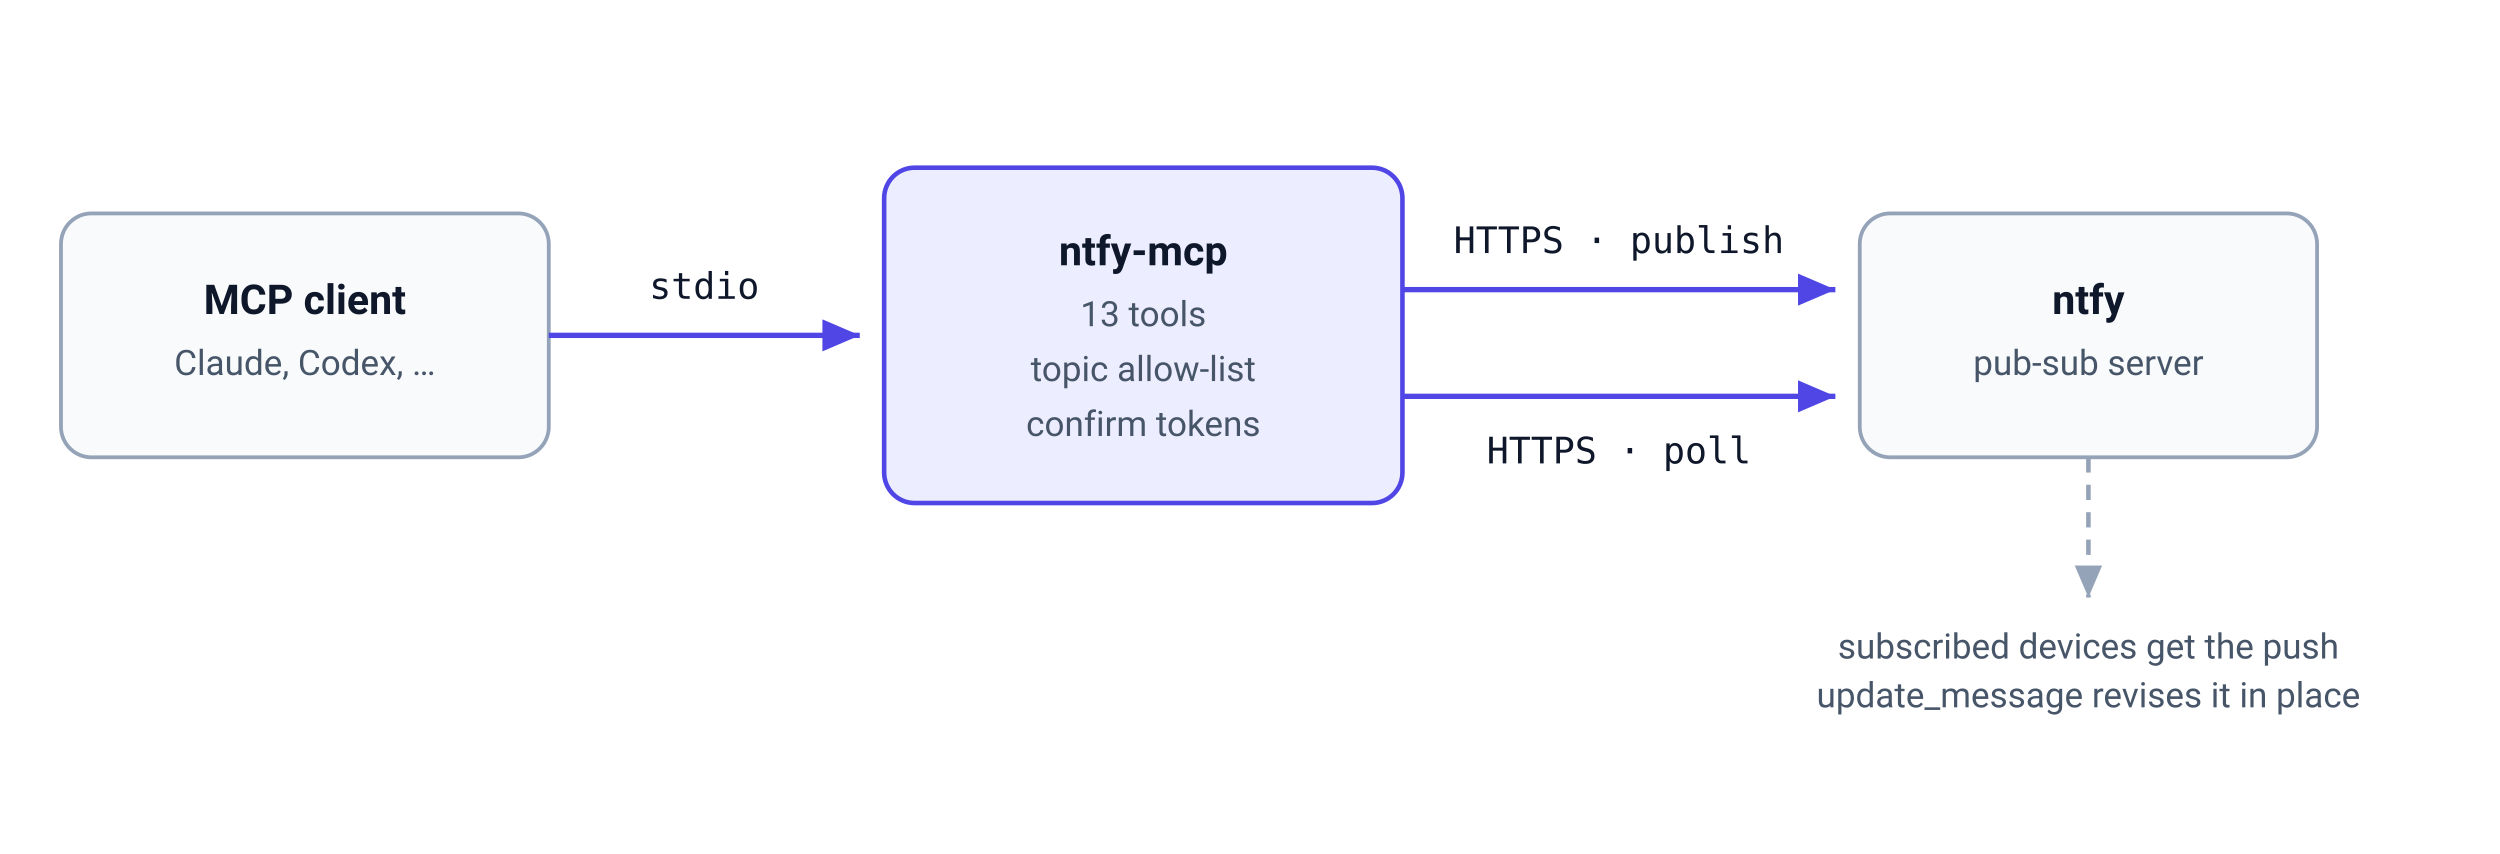
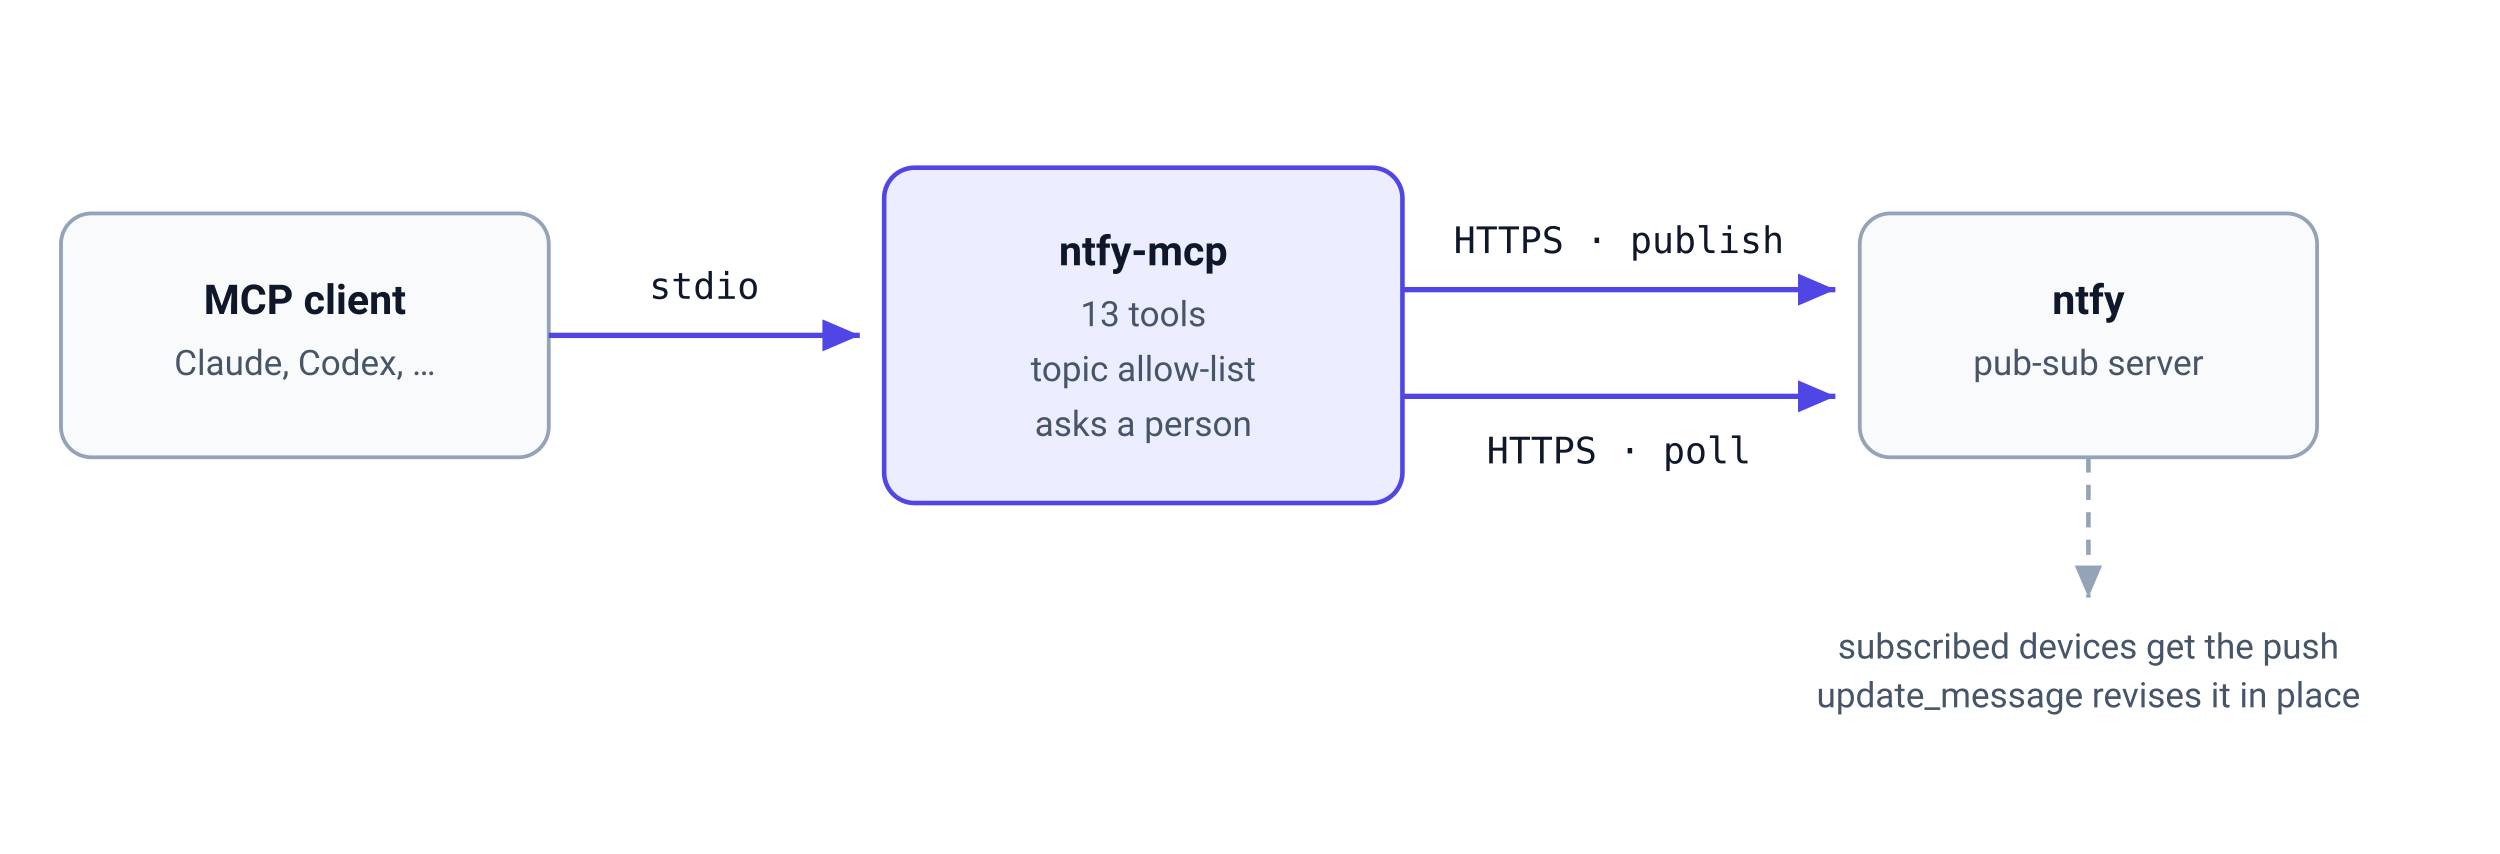
<svg xmlns="http://www.w3.org/2000/svg" viewBox="0 0 820 280" width="820" height="280" role="img" aria-labelledby="arch-title arch-desc">
  <style>
    .node { stroke-width: 1.25; }
    .node-accent { stroke-width: 1.5; }
    .edge { stroke-width: 1.5; fill: none; }
    .edge-accent { stroke-width: 1.75; fill: none; }
    .edge-dashed { stroke-dasharray: 5 4; }
    text { font-family: ui-sans-serif, system-ui, -apple-system, "Segoe UI", Roboto, "DejaVu Sans", sans-serif; font-size: 13px; }
    .label-title { font-size: 13.5px; font-weight: 600; }
    .label-mono { font-family: ui-monospace, SFMono-Regular, Menlo, Consolas, "DejaVu Sans Mono", monospace; font-size: 12px; }
    .label-muted { font-size: 11.5px; }

    .node { fill: #f8fafc; stroke: #94a3b8; }
    .node-accent { fill: rgba(99, 102, 241, 0.12); stroke: #4f46e5; }
    .edge { stroke: #94a3b8; }
    .edge-accent { stroke: #4f46e5; }
    text { fill: #0f172a; }
    .label-muted { fill: #475569; }
    marker path { fill: #94a3b8; stroke: none; }
    marker.accent path { fill: #4f46e5; }
  </style>
  <defs>
    <marker id="arch-arrow" markerWidth="9" markerHeight="9" refX="7" refY="3" orient="auto">
      <path d="M0,0 L7,3 L0,6 z" />
    </marker>
    <marker id="arch-arrow-accent" class="accent" markerWidth="9" markerHeight="9" refX="7" refY="3" orient="auto">
      <path d="M0,0 L7,3 L0,6 z" />
    </marker>
  </defs>
  <rect class="node" x="20" y="70" width="160" height="80" rx="10" />
  <text class="label-title" x="100" y="103" text-anchor="middle">MCP client</text>
  <text class="label-muted" x="100" y="123" text-anchor="middle">Claude, Codex, …</text>
  <rect class="node-accent" x="290" y="55" width="170" height="110" rx="10" />
  <text class="label-title" x="375" y="87" text-anchor="middle">ntfy-mcp</text>
  <text class="label-muted" x="375" y="107" text-anchor="middle">13 tools</text>
  <text class="label-muted" x="375" y="125" text-anchor="middle">topic allow-list</text>
-   <text class="label-muted" x="375" y="143" text-anchor="middle">confirm tokens</text>
+   <text class="label-muted" x="375" y="143" text-anchor="middle">asks a person</text>
  <rect class="node" x="610" y="70" width="150" height="80" rx="10" />
  <text class="label-title" x="685" y="103" text-anchor="middle">ntfy</text>
  <text class="label-muted" x="685" y="123" text-anchor="middle">pub-sub server</text>
  <path class="edge-accent" d="M180,110 L282,110" marker-end="url(#arch-arrow-accent)" />
  <text class="label-mono" x="231" y="98" text-anchor="middle">stdio</text>
  <path class="edge-accent" d="M460,95 L602,95" marker-end="url(#arch-arrow-accent)" />
  <text class="label-mono" x="531" y="83" text-anchor="middle">HTTPS · publish</text>
  <path class="edge-accent" d="M460,130 L602,130" marker-end="url(#arch-arrow-accent)" />
  <text class="label-mono" x="531" y="152" text-anchor="middle">HTTPS · poll</text>
  <path class="edge edge-dashed" d="M685,150 L685,196" marker-end="url(#arch-arrow)" />
  <text class="label-muted" x="685" y="216" text-anchor="middle">subscribed devices get the push</text>
  <text class="label-muted" x="685" y="232" text-anchor="middle">update_message revises it in place</text>
</svg>
